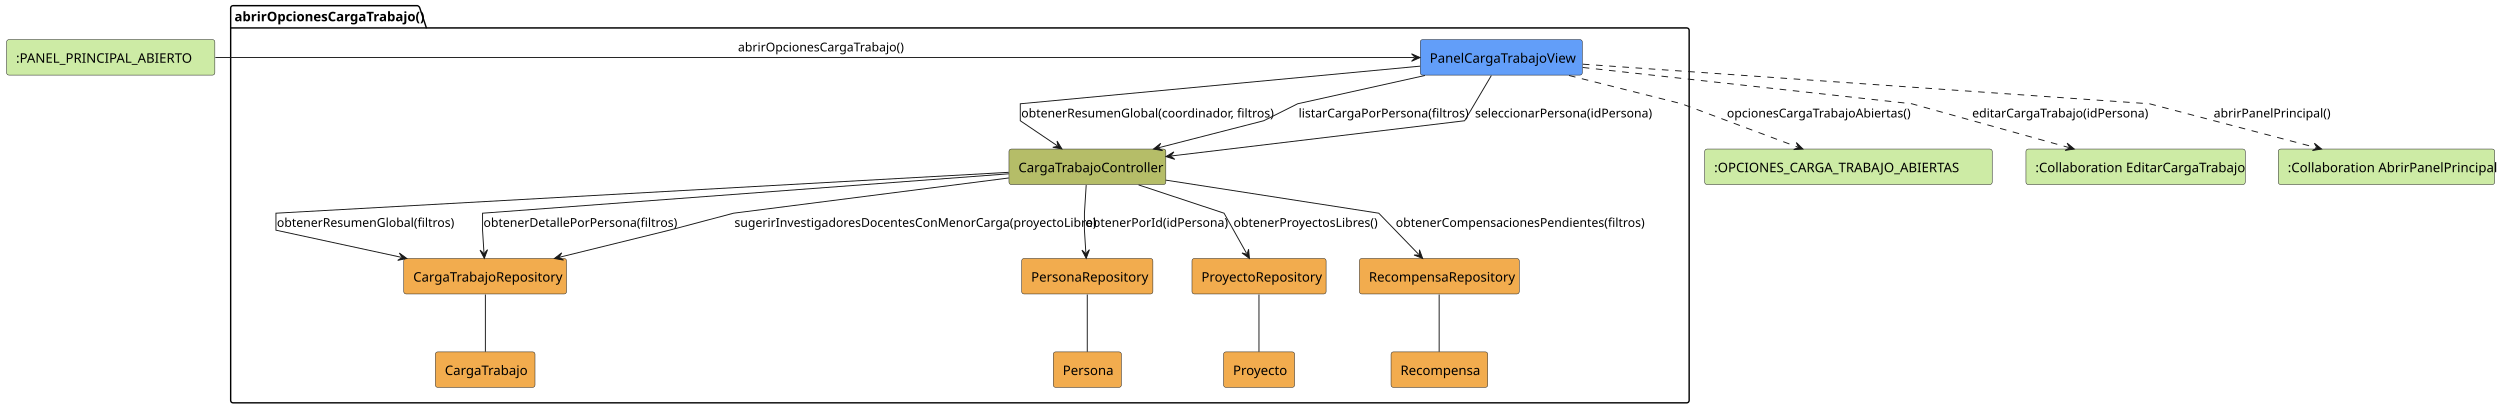
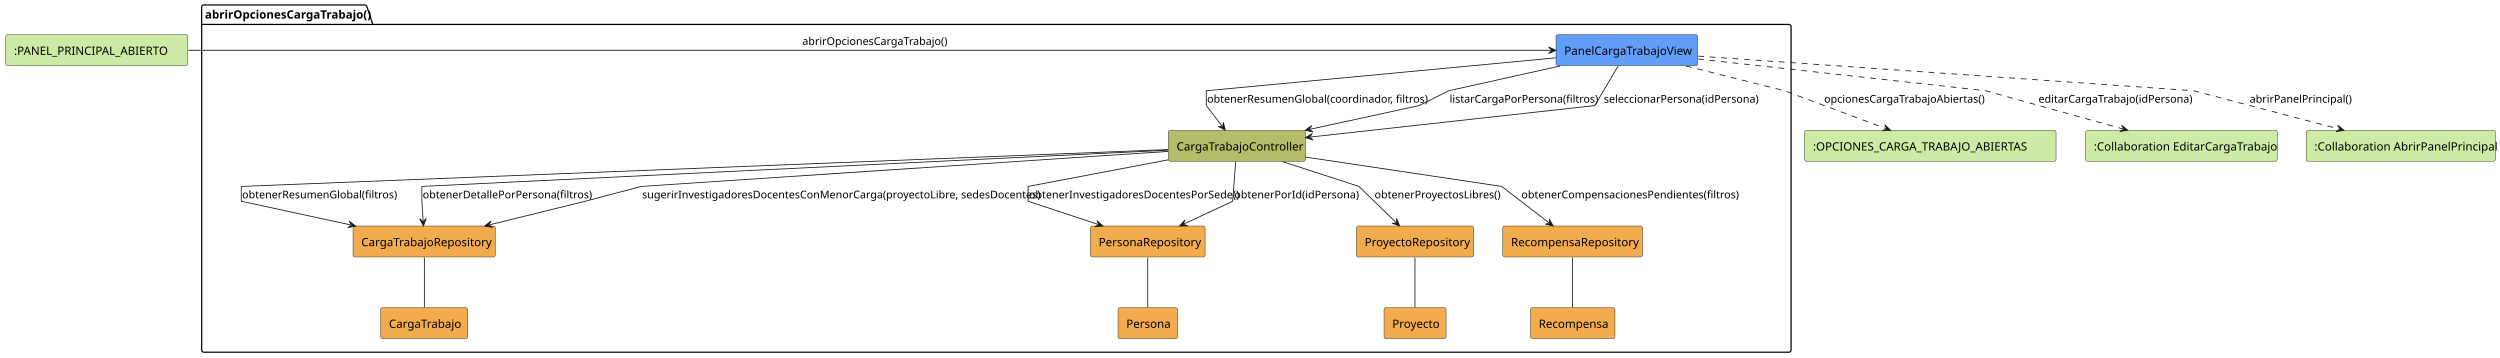
- <svg xmlns="http://www.w3.org/2000/svg" contentStyleType="text/css" height="434px" preserveAspectRatio="none" style="width:2650px;height:434px;background:#FFFFFF;" version="1.1" viewBox="0 0 2650 434" width="2650px" zoomAndPan="magnify">
+ <svg xmlns="http://www.w3.org/2000/svg" contentStyleType="text/css" height="434px" preserveAspectRatio="none" style="width:3031px;height:434px;background:#FFFFFF;" version="1.1" viewBox="0 0 3031 434" width="3031px" zoomAndPan="magnify">
  <defs />
  <g>
    <g id="cluster_abrirOpcionesCargaTrabajo">
-       <path d="M247,6 L442.489,6 A3.75,3.75 0 0 1 444.989,8.5 L451.989,29.609 L1788,29.609 A2.5,2.5 0 0 1 1790.5,32.109 L1790.5,424.5 A2.5,2.5 0 0 1 1788,427 L247,427 A2.5,2.5 0 0 1 244.5,424.5 L244.5,8.5 A2.5,2.5 0 0 1 247,6 " fill="none" style="stroke:#000000;stroke-width:1.5;" />
+       <path d="M247,6 L442.489,6 A3.75,3.75 0 0 1 444.989,8.5 L451.989,29.609 L2169,29.609 A2.5,2.5 0 0 1 2171.5,32.109 L2171.5,424.5 A2.5,2.5 0 0 1 2169,427 L247,427 A2.5,2.5 0 0 1 244.5,424.5 L244.5,8.5 A2.5,2.5 0 0 1 247,6 " fill="none" style="stroke:#000000;stroke-width:1.5;" />
      <line style="stroke:#000000;stroke-width:1.5;" x1="244.5" x2="451.989" y1="29.609" y2="29.609" />
      <text fill="#000000" font-family="sans-serif" font-size="14" font-weight="bold" lengthAdjust="spacing" textLength="194.489" x="248.5" y="22.533">abrirOpcionesCargaTrabajo()</text>
    </g>
    <g id="elem_PanelCargaTrabajoView">
-       <rect fill="#629EF9" height="37.609" rx="2.5" ry="2.5" style="stroke:#181818;stroke-width:0.5;" width="171.751" x="1505.5" y="42" />
-       <text fill="#000000" font-family="sans-serif" font-size="14" lengthAdjust="spacing" textLength="151.751" x="1515.5" y="66.533">PanelCargaTrabajoView</text>
+       <rect fill="#629EF9" height="37.609" rx="2.5" ry="2.5" style="stroke:#181818;stroke-width:0.5;" width="171.751" x="1886.5" y="42" />
+       <text fill="#000000" font-family="sans-serif" font-size="14" lengthAdjust="spacing" textLength="151.751" x="1896.5" y="66.533">PanelCargaTrabajoView</text>
    </g>
    <g id="elem_CargaTrabajoController">
-       <rect fill="#B5BD68" height="37.609" rx="2.5" ry="2.5" style="stroke:#181818;stroke-width:0.5;" width="166.289" x="1069.5" y="158" />
-       <text fill="#000000" font-family="sans-serif" font-size="14" lengthAdjust="spacing" textLength="146.289" x="1079.5" y="182.533">CargaTrabajoController</text>
+       <rect fill="#B5BD68" height="37.609" rx="2.5" ry="2.5" style="stroke:#181818;stroke-width:0.5;" width="166.289" x="1416.5" y="158" />
+       <text fill="#000000" font-family="sans-serif" font-size="14" lengthAdjust="spacing" textLength="146.289" x="1426.5" y="182.533">CargaTrabajoController</text>
    </g>
    <g id="elem_CargaTrabajoRepository">
      <rect fill="#F2AC4E" height="37.609" rx="2.5" ry="2.5" style="stroke:#181818;stroke-width:0.5;" width="172.517" x="428" y="274" />
      <text fill="#000000" font-family="sans-serif" font-size="14" lengthAdjust="spacing" textLength="152.517" x="438" y="298.533">CargaTrabajoRepository</text>
    </g>
    <g id="elem_PersonaRepository">
-       <rect fill="#F2AC4E" height="37.609" rx="2.5" ry="2.5" style="stroke:#181818;stroke-width:0.5;" width="139.061" x="1083" y="274" />
-       <text fill="#000000" font-family="sans-serif" font-size="14" lengthAdjust="spacing" textLength="119.061" x="1093" y="298.533">PersonaRepository</text>
+       <rect fill="#F2AC4E" height="37.609" rx="2.5" ry="2.5" style="stroke:#181818;stroke-width:0.5;" width="139.061" x="1322" y="274" />
+       <text fill="#000000" font-family="sans-serif" font-size="14" lengthAdjust="spacing" textLength="119.061" x="1332" y="298.533">PersonaRepository</text>
    </g>
    <g id="elem_ProyectoRepository">
-       <rect fill="#F2AC4E" height="37.609" rx="2.5" ry="2.5" style="stroke:#181818;stroke-width:0.5;" width="142.165" x="1263.5" y="274" />
-       <text fill="#000000" font-family="sans-serif" font-size="14" lengthAdjust="spacing" textLength="122.165" x="1273.5" y="298.533">ProyectoRepository</text>
+       <rect fill="#F2AC4E" height="37.609" rx="2.5" ry="2.5" style="stroke:#181818;stroke-width:0.5;" width="142.165" x="1644.5" y="274" />
+       <text fill="#000000" font-family="sans-serif" font-size="14" lengthAdjust="spacing" textLength="122.165" x="1654.5" y="298.533">ProyectoRepository</text>
    </g>
    <g id="elem_RecompensaRepository">
-       <rect fill="#F2AC4E" height="37.609" rx="2.5" ry="2.5" style="stroke:#181818;stroke-width:0.5;" width="169.406" x="1441" y="274" />
-       <text fill="#000000" font-family="sans-serif" font-size="14" lengthAdjust="spacing" textLength="149.406" x="1451" y="298.533">RecompensaRepository</text>
+       <rect fill="#F2AC4E" height="37.609" rx="2.5" ry="2.5" style="stroke:#181818;stroke-width:0.5;" width="169.406" x="1822" y="274" />
+       <text fill="#000000" font-family="sans-serif" font-size="14" lengthAdjust="spacing" textLength="149.406" x="1832" y="298.533">RecompensaRepository</text>
    </g>
    <g id="elem_CargaTrabajo">
      <rect fill="#F2AC4E" height="37.609" rx="2.5" ry="2.5" style="stroke:#181818;stroke-width:0.5;" width="105.6" x="461.5" y="373" />
      <text fill="#000000" font-family="sans-serif" font-size="14" lengthAdjust="spacing" textLength="85.6" x="471.5" y="397.533">CargaTrabajo</text>
    </g>
    <g id="elem_Persona">
-       <rect fill="#F2AC4E" height="37.609" rx="2.5" ry="2.5" style="stroke:#181818;stroke-width:0.5;" width="72.144" x="1116.5" y="373" />
-       <text fill="#000000" font-family="sans-serif" font-size="14" lengthAdjust="spacing" textLength="52.145" x="1126.5" y="397.533">Persona</text>
+       <rect fill="#F2AC4E" height="37.609" rx="2.5" ry="2.5" style="stroke:#181818;stroke-width:0.5;" width="72.144" x="1355.5" y="373" />
+       <text fill="#000000" font-family="sans-serif" font-size="14" lengthAdjust="spacing" textLength="52.145" x="1365.5" y="397.533">Persona</text>
    </g>
    <g id="elem_Proyecto">
-       <rect fill="#F2AC4E" height="37.609" rx="2.5" ry="2.5" style="stroke:#181818;stroke-width:0.5;" width="75.248" x="1297" y="373" />
-       <text fill="#000000" font-family="sans-serif" font-size="14" lengthAdjust="spacing" textLength="55.248" x="1307" y="397.533">Proyecto</text>
+       <rect fill="#F2AC4E" height="37.609" rx="2.5" ry="2.5" style="stroke:#181818;stroke-width:0.5;" width="75.248" x="1678" y="373" />
+       <text fill="#000000" font-family="sans-serif" font-size="14" lengthAdjust="spacing" textLength="55.248" x="1688" y="397.533">Proyecto</text>
    </g>
    <g id="elem_Recompensa">
-       <rect fill="#F2AC4E" height="37.609" rx="2.5" ry="2.5" style="stroke:#181818;stroke-width:0.5;" width="102.489" x="1474.5" y="373" />
-       <text fill="#000000" font-family="sans-serif" font-size="14" lengthAdjust="spacing" textLength="82.489" x="1484.5" y="397.533">Recompensa</text>
+       <rect fill="#F2AC4E" height="37.609" rx="2.5" ry="2.5" style="stroke:#181818;stroke-width:0.5;" width="102.489" x="1855.5" y="373" />
+       <text fill="#000000" font-family="sans-serif" font-size="14" lengthAdjust="spacing" textLength="82.489" x="1865.5" y="397.533">Recompensa</text>
    </g>
    <g id="elem_EstadoEntrada">
      <rect fill="#CDEBA5" height="37.609" rx="2.5" ry="2.5" style="stroke:#181818;stroke-width:0.5;" width="220.737" x="7" y="42" />
      <text fill="#000000" font-family="sans-serif" font-size="14" lengthAdjust="spacing" textLength="200.737" x="17" y="66.533">:PANEL_PRINCIPAL_ABIERTO</text>
    </g>
    <g id="elem_EstadoSalida">
-       <rect fill="#CDEBA5" height="37.609" rx="2.5" ry="2.5" style="stroke:#181818;stroke-width:0.5;" width="304.744" x="1807" y="158" />
-       <text fill="#000000" font-family="sans-serif" font-size="14" lengthAdjust="spacing" textLength="284.744" x="1817" y="182.533">:OPCIONES_CARGA_TRABAJO_ABIERTAS</text>
+       <rect fill="#CDEBA5" height="37.609" rx="2.5" ry="2.5" style="stroke:#181818;stroke-width:0.5;" width="304.744" x="2188" y="158" />
+       <text fill="#000000" font-family="sans-serif" font-size="14" lengthAdjust="spacing" textLength="284.744" x="2198" y="182.533">:OPCIONES_CARGA_TRABAJO_ABIERTAS</text>
    </g>
    <g id="elem_EditarCargaTrabajo">
-       <rect fill="#CDEBA5" height="37.609" rx="2.5" ry="2.5" style="stroke:#181818;stroke-width:0.5;" width="232.447" x="2147.5" y="158" />
-       <text fill="#000000" font-family="sans-serif" font-size="14" lengthAdjust="spacing" textLength="212.447" x="2157.5" y="182.533">:Collaboration EditarCargaTrabajo</text>
+       <rect fill="#CDEBA5" height="37.609" rx="2.5" ry="2.5" style="stroke:#181818;stroke-width:0.5;" width="232.447" x="2528.5" y="158" />
+       <text fill="#000000" font-family="sans-serif" font-size="14" lengthAdjust="spacing" textLength="212.447" x="2538.5" y="182.533">:Collaboration EditarCargaTrabajo</text>
    </g>
    <g id="elem_AbrirPanelPrincipal">
-       <rect fill="#CDEBA5" height="37.609" rx="2.5" ry="2.5" style="stroke:#181818;stroke-width:0.5;" width="229.33" x="2415" y="158" />
-       <text fill="#000000" font-family="sans-serif" font-size="14" lengthAdjust="spacing" textLength="209.33" x="2425" y="182.533">:Collaboration AbrirPanelPrincipal</text>
+       <rect fill="#CDEBA5" height="37.609" rx="2.5" ry="2.5" style="stroke:#181818;stroke-width:0.5;" width="229.33" x="2796" y="158" />
+       <text fill="#000000" font-family="sans-serif" font-size="14" lengthAdjust="spacing" textLength="209.33" x="2806" y="182.533">:Collaboration AbrirPanelPrincipal</text>
    </g>
    <g id="link_EstadoEntrada_PanelCargaTrabajoView">
-       <path d="M228.29,61 C510.49,61 1245.94,61 1499.23,61 " fill="none" id="EstadoEntrada-to-PanelCargaTrabajoView" style="stroke:#181818;stroke-width:1;" />
-       <polygon fill="#181818" points="1505.23,61,1496.23,57,1500.23,61,1496.23,65,1505.23,61" style="stroke:#181818;stroke-width:1;" />
-       <text fill="#000000" font-family="sans-serif" font-size="13" lengthAdjust="spacing" textLength="169.07" x="782.25" y="54.495">abrirOpcionesCargaTrabajo()</text>
+       <path d="M228.33,61 C567,61 1577.63,61 1880.47,61 " fill="none" id="EstadoEntrada-to-PanelCargaTrabajoView" style="stroke:#181818;stroke-width:1;" />
+       <polygon fill="#181818" points="1886.47,61,1877.47,57,1881.47,61,1877.47,65,1886.47,61" style="stroke:#181818;stroke-width:1;" />
+       <text fill="#000000" font-family="sans-serif" font-size="13" lengthAdjust="spacing" textLength="169.07" x="972.75" y="54.495">abrirOpcionesCargaTrabajo()</text>
    </g>
    <g id="link_PanelCargaTrabajoView_CargaTrabajoController">
-       <path d="M1505.27,70.12 C1359.85,83.8 1081.5,110 1081.5,110 C1081.5,110 1081.5,128 1081.5,128 C1081.5,128 1100.579,140.9 1120.689,154.49 " fill="none" id="PanelCargaTrabajoView-to-CargaTrabajoController" style="stroke:#181818;stroke-width:1;" />
-       <polygon fill="#181818" points="1125.66,157.85,1120.443,149.496,1121.517,155.05,1115.963,156.125,1125.66,157.85" style="stroke:#181818;stroke-width:1;" />
-       <text fill="#000000" font-family="sans-serif" font-size="13" lengthAdjust="spacing" textLength="252.903" x="1082.5" y="124.495">obtenerResumenGlobal(coordinador, filtros)</text>
+       <path d="M1886.27,70.12 C1740.85,83.8 1462.5,110 1462.5,110 C1462.5,110 1462.5,128 1462.5,128 C1462.5,128 1471.366,139.509 1481.846,153.099 " fill="none" id="PanelCargaTrabajoView-to-CargaTrabajoController" style="stroke:#181818;stroke-width:1;" />
+       <polygon fill="#181818" points="1485.51,157.85,1483.181,148.28,1482.457,153.891,1476.846,153.166,1485.51,157.85" style="stroke:#181818;stroke-width:1;" />
+       <text fill="#000000" font-family="sans-serif" font-size="13" lengthAdjust="spacing" textLength="252.903" x="1463.5" y="124.495">obtenerResumenGlobal(coordinador, filtros)</text>
    </g>
    <g id="link_PanelCargaTrabajoView_CargaTrabajoController">
-       <path d="M1510.46,80.01 C1449.16,93.63 1375.5,110 1375.5,110 C1375.5,110 1339.5,128 1339.5,128 C1339.5,128 1281.542,142.879 1228.472,156.499 " fill="none" id="PanelCargaTrabajoView-to-CargaTrabajoController-1" style="stroke:#181818;stroke-width:1;" />
-       <polygon fill="#181818" points="1222.66,157.99,1232.372,159.627,1227.503,156.747,1230.383,151.878,1222.66,157.99" style="stroke:#181818;stroke-width:1;" />
-       <text fill="#000000" font-family="sans-serif" font-size="13" lengthAdjust="spacing" textLength="171.222" x="1376.5" y="124.495">listarCargaPorPersona(filtros)</text>
+       <path d="M1891.46,80.01 C1830.16,93.63 1756.5,110 1756.5,110 C1756.5,110 1720.5,128 1720.5,128 C1720.5,128 1650.993,143.096 1588.283,156.716 " fill="none" id="PanelCargaTrabajoView-to-CargaTrabajoController-1" style="stroke:#181818;stroke-width:1;" />
+       <polygon fill="#181818" points="1582.42,157.99,1592.064,159.989,1587.306,156.929,1590.366,152.171,1582.42,157.99" style="stroke:#181818;stroke-width:1;" />
+       <text fill="#000000" font-family="sans-serif" font-size="13" lengthAdjust="spacing" textLength="171.222" x="1757.5" y="124.495">listarCargaPorPersona(filtros)</text>
    </g>
    <g id="link_PanelCargaTrabajoView_CargaTrabajoController">
-       <path d="M1580.84,80.03 C1569.3,99.58 1552.5,128 1552.5,128 C1552.5,128 1359.047,151.215 1241.827,165.285 " fill="none" id="PanelCargaTrabajoView-to-CargaTrabajoController-2" style="stroke:#181818;stroke-width:1;" />
-       <polygon fill="#181818" points="1235.87,166,1245.283,168.899,1240.834,165.404,1244.329,160.956,1235.87,166" style="stroke:#181818;stroke-width:1;" />
-       <text fill="#000000" font-family="sans-serif" font-size="13" lengthAdjust="spacing" textLength="181.372" x="1563.5" y="124.495">seleccionarPersona(idPersona)</text>
+       <path d="M1961.84,80.03 C1950.3,99.58 1933.5,128 1933.5,128 C1933.5,128 1714.654,152.2 1588.634,166.14 " fill="none" id="PanelCargaTrabajoView-to-CargaTrabajoController-2" style="stroke:#181818;stroke-width:1;" />
+       <polygon fill="#181818" points="1582.67,166.8,1592.055,169.786,1587.64,166.25,1591.176,161.835,1582.67,166.8" style="stroke:#181818;stroke-width:1;" />
+       <text fill="#000000" font-family="sans-serif" font-size="13" lengthAdjust="spacing" textLength="181.372" x="1944.5" y="124.495">seleccionarPersona(idPersona)</text>
    </g>
    <g id="link_CargaTrabajoController_CargaTrabajoRepository">
-       <path d="M1069.26,182.65 C853.43,194.69 292.5,226 292.5,226 C292.5,226 292.5,244 292.5,244 C292.5,244 362.346,259.102 425.336,272.722 " fill="none" id="CargaTrabajoController-to-CargaTrabajoRepository" style="stroke:#181818;stroke-width:1;" />
+       <path d="M1416.06,181.32 C1142.85,192.18 292.5,226 292.5,226 C292.5,226 292.5,244 292.5,244 C292.5,244 362.346,259.102 425.336,272.722 " fill="none" id="CargaTrabajoController-to-CargaTrabajoRepository" style="stroke:#181818;stroke-width:1;" />
      <polygon fill="#181818" points="431.2,273.99,423.249,268.178,426.313,272.933,421.558,275.998,431.2,273.99" style="stroke:#181818;stroke-width:1;" />
      <text fill="#000000" font-family="sans-serif" font-size="13" lengthAdjust="spacing" textLength="177.023" x="293.5" y="240.495">obtenerResumenGlobal(filtros)</text>
    </g>
    <g id="link_CargaTrabajoController_CargaTrabajoRepository">
-       <path d="M1069.36,184.23 C895.92,197.21 511.5,226 511.5,226 C511.5,226 511.5,244 511.5,244 C511.5,244 512.145,254.272 512.995,267.862 " fill="none" id="CargaTrabajoController-to-CargaTrabajoRepository-1" style="stroke:#181818;stroke-width:1;" />
+       <path d="M1416.12,182.05 C1177.92,193.62 511.5,226 511.5,226 C511.5,226 511.5,244 511.5,244 C511.5,244 512.145,254.272 512.995,267.862 " fill="none" id="CargaTrabajoController-to-CargaTrabajoRepository-1" style="stroke:#181818;stroke-width:1;" />
      <polygon fill="#181818" points="513.37,273.85,516.8,264.618,513.058,268.86,508.816,265.117,513.37,273.85" style="stroke:#181818;stroke-width:1;" />
      <text fill="#000000" font-family="sans-serif" font-size="13" lengthAdjust="spacing" textLength="192.924" x="512.5" y="240.495">obtenerDetallePorPersona(filtros)</text>
    </g>
    <g id="link_CargaTrabajoController_CargaTrabajoRepository">
-       <path d="M1069.28,188.65 C958.8,202.79 777.5,226 777.5,226 C777.5,226 709.5,244 709.5,244 C709.5,244 648.826,258.936 593.496,272.556 " fill="none" id="CargaTrabajoController-to-CargaTrabajoRepository-2" style="stroke:#181818;stroke-width:1;" />
+       <path d="M1416.33,183.53 C1226.48,196.15 777.5,226 777.5,226 C777.5,226 709.5,244 709.5,244 C709.5,244 648.826,258.936 593.496,272.556 " fill="none" id="CargaTrabajoController-to-CargaTrabajoRepository-2" style="stroke:#181818;stroke-width:1;" />
      <polygon fill="#181818" points="587.67,273.99,597.365,275.723,592.525,272.795,595.453,267.955,587.67,273.99" style="stroke:#181818;stroke-width:1;" />
-       <text fill="#000000" font-family="sans-serif" font-size="13" lengthAdjust="spacing" textLength="362.737" x="778.5" y="240.495">sugerirInvestigadoresDocentesConMenorCarga(proyectoLibre)</text>
+       <text fill="#000000" font-family="sans-serif" font-size="13" lengthAdjust="spacing" textLength="459.57" x="778.5" y="240.495">sugerirInvestigadoresDocentesConMenorCarga(proyectoLibre, sedesDocentes)</text>
    </g>
    <g id="link_CargaTrabajoController_ProyectoRepository">
-       <path d="M1206.91,196.01 C1248.05,209.63 1297.5,226 1297.5,226 C1297.5,226 1310.496,249.186 1321.456,268.736 " fill="none" id="CargaTrabajoController-to-ProyectoRepository" style="stroke:#181818;stroke-width:1;" />
-       <polygon fill="#181818" points="1324.39,273.97,1323.478,264.163,1321.945,269.609,1316.5,268.075,1324.39,273.97" style="stroke:#181818;stroke-width:1;" />
-       <text fill="#000000" font-family="sans-serif" font-size="13" lengthAdjust="spacing" textLength="145.958" x="1307.5" y="240.495">obtenerProyectosLibres()</text>
+       <path d="M1555.03,196.01 C1597.03,209.63 1647.5,226 1647.5,226 C1647.5,226 1672.486,250.24 1692.616,269.79 " fill="none" id="CargaTrabajoController-to-ProyectoRepository" style="stroke:#181818;stroke-width:1;" />
+       <polygon fill="#181818" points="1696.92,273.97,1693.251,264.83,1693.333,270.486,1687.677,270.569,1696.92,273.97" style="stroke:#181818;stroke-width:1;" />
+       <text fill="#000000" font-family="sans-serif" font-size="13" lengthAdjust="spacing" textLength="145.958" x="1666.5" y="240.495">obtenerProyectosLibres()</text>
+     </g>
+     <g id="link_CargaTrabajoController_PersonaRepository">
+       <path d="M1416.31,193.78 C1342.57,207.77 1246.5,226 1246.5,226 C1246.5,226 1246.5,244 1246.5,244 C1246.5,244 1290.254,258.484 1331.394,272.104 " fill="none" id="CargaTrabajoController-to-PersonaRepository" style="stroke:#181818;stroke-width:1;" />
+       <polygon fill="#181818" points="1337.09,273.99,1329.803,267.364,1332.343,272.419,1327.289,274.959,1337.09,273.99" style="stroke:#181818;stroke-width:1;" />
+       <text fill="#000000" font-family="sans-serif" font-size="13" lengthAdjust="spacing" textLength="242.81" x="1247.5" y="240.495">obtenerInvestigadoresDocentesPorSede()</text>
+     </g>
+     <g id="link_CargaTrabajoController_PersonaRepository">
+       <path d="M1498.13,196.03 C1496.65,215.58 1494.5,244 1494.5,244 C1494.5,244 1464.808,257.835 1435.588,271.455 " fill="none" id="CargaTrabajoController-to-PersonaRepository-1" style="stroke:#181818;stroke-width:1;" />
+       <polygon fill="#181818" points="1430.15,273.99,1439.997,273.813,1434.682,271.878,1436.617,266.562,1430.15,273.99" style="stroke:#181818;stroke-width:1;" />
+       <text fill="#000000" font-family="sans-serif" font-size="13" lengthAdjust="spacing" textLength="142.359" x="1496.5" y="240.495">obtenerPorId(idPersona)</text>
    </g>
    <g id="link_CargaTrabajoController_RecompensaRepository">
-       <path d="M1235.71,190.93 C1327.23,205.14 1461.5,226 1461.5,226 C1461.5,226 1484.884,250.112 1503.834,269.662 " fill="none" id="CargaTrabajoController-to-RecompensaRepository" style="stroke:#181818;stroke-width:1;" />
-       <polygon fill="#181818" points="1508.01,273.97,1504.618,264.724,1504.53,270.38,1498.874,270.292,1508.01,273.97" style="stroke:#181818;stroke-width:1;" />
-       <text fill="#000000" font-family="sans-serif" font-size="13" lengthAdjust="spacing" textLength="249.304" x="1479.5" y="240.495">obtenerCompensacionesPendientes(filtros)</text>
-     </g>
-     <g id="link_CargaTrabajoController_PersonaRepository">
-       <path d="M1151.37,196.15 C1150.52,209.74 1149.5,226 1149.5,226 C1149.5,226 1149.5,244 1149.5,244 C1149.5,244 1150.146,254.272 1150.995,267.862 " fill="none" id="CargaTrabajoController-to-PersonaRepository" style="stroke:#181818;stroke-width:1;" />
-       <polygon fill="#181818" points="1151.37,273.85,1154.8,264.618,1151.058,268.86,1146.816,265.117,1151.37,273.85" style="stroke:#181818;stroke-width:1;" />
-       <text fill="#000000" font-family="sans-serif" font-size="13" lengthAdjust="spacing" textLength="142.359" x="1150.5" y="240.495">obtenerPorId(idPersona)</text>
+       <path d="M1582.58,190.42 C1677.69,204.65 1820.5,226 1820.5,226 C1820.5,226 1852.781,250.766 1878.241,270.316 " fill="none" id="CargaTrabajoController-to-RecompensaRepository" style="stroke:#181818;stroke-width:1;" />
+       <polygon fill="#181818" points="1883,273.97,1878.298,265.316,1879.034,270.925,1873.426,271.661,1883,273.97" style="stroke:#181818;stroke-width:1;" />
+       <text fill="#000000" font-family="sans-serif" font-size="13" lengthAdjust="spacing" textLength="249.304" x="1844.5" y="240.495">obtenerCompensacionesPendientes(filtros)</text>
    </g>
    <g id="link_CargaTrabajoRepository_CargaTrabajo">
      <path d="M514.5,312.24 C514.5,329.59 514.5,355.52 514.5,372.84 " fill="none" id="CargaTrabajoRepository-CargaTrabajo" style="stroke:#181818;stroke-width:1;" />
    </g>
    <g id="link_PersonaRepository_Persona">
-       <path d="M1152.5,312.24 C1152.5,329.59 1152.5,355.52 1152.5,372.84 " fill="none" id="PersonaRepository-Persona" style="stroke:#181818;stroke-width:1;" />
+       <path d="M1391.5,312.24 C1391.5,329.59 1391.5,355.52 1391.5,372.84 " fill="none" id="PersonaRepository-Persona" style="stroke:#181818;stroke-width:1;" />
    </g>
    <g id="link_ProyectoRepository_Proyecto">
-       <path d="M1334.5,312.24 C1334.5,329.59 1334.5,355.52 1334.5,372.84 " fill="none" id="ProyectoRepository-Proyecto" style="stroke:#181818;stroke-width:1;" />
+       <path d="M1715.5,312.24 C1715.5,329.59 1715.5,355.52 1715.5,372.84 " fill="none" id="ProyectoRepository-Proyecto" style="stroke:#181818;stroke-width:1;" />
    </g>
    <g id="link_RecompensaRepository_Recompensa">
-       <path d="M1525.5,312.24 C1525.5,329.59 1525.5,355.52 1525.5,372.84 " fill="none" id="RecompensaRepository-Recompensa" style="stroke:#181818;stroke-width:1;" />
+       <path d="M1906.5,312.24 C1906.5,329.59 1906.5,355.52 1906.5,372.84 " fill="none" id="RecompensaRepository-Recompensa" style="stroke:#181818;stroke-width:1;" />
    </g>
    <g id="link_PanelCargaTrabajoView_EstadoSalida">
-       <path d="M1663.16,80.01 C1717.36,93.63 1782.5,110 1782.5,110 C1782.5,110 1853.109,136.323 1905.508,155.873 " fill="none" id="PanelCargaTrabajoView-to-EstadoSalida" style="stroke:#181818;stroke-width:1;stroke-dasharray:7.0,7.0;" />
-       <polygon fill="#181818" points="1911.13,157.97,1904.096,151.076,1906.445,156.222,1901.3,158.572,1911.13,157.97" style="stroke:#181818;stroke-width:1;" />
-       <text fill="#000000" font-family="sans-serif" font-size="13" lengthAdjust="spacing" textLength="187.872" x="1830.5" y="124.495">opcionesCargaTrabajoAbiertas()</text>
+       <path d="M2044.16,80.01 C2098.36,93.63 2163.5,110 2163.5,110 C2163.5,110 2234.108,136.323 2286.508,155.873 " fill="none" id="PanelCargaTrabajoView-to-EstadoSalida" style="stroke:#181818;stroke-width:1;stroke-dasharray:7.0,7.0;" />
+       <polygon fill="#181818" points="2292.13,157.97,2285.096,151.076,2287.445,156.222,2282.3,158.572,2292.13,157.97" style="stroke:#181818;stroke-width:1;" />
+       <text fill="#000000" font-family="sans-serif" font-size="13" lengthAdjust="spacing" textLength="187.872" x="2211.5" y="124.495">opcionesCargaTrabajoAbiertas()</text>
    </g>
    <g id="link_PanelCargaTrabajoView_EditarCargaTrabajo">
-       <path d="M1677.7,71.51 C1804.52,85.51 2026.5,110 2026.5,110 C2026.5,110 2122.79,136.81 2192.96,156.36 " fill="none" id="PanelCargaTrabajoView-to-EditarCargaTrabajo" style="stroke:#181818;stroke-width:1;stroke-dasharray:7.0,7.0;" />
-       <polygon fill="#181818" points="2198.74,157.97,2191.144,151.701,2193.923,156.628,2188.997,159.408,2198.74,157.97" style="stroke:#181818;stroke-width:1;" />
-       <text fill="#000000" font-family="sans-serif" font-size="13" lengthAdjust="spacing" textLength="179.201" x="2090.5" y="124.495">editarCargaTrabajo(idPersona)</text>
+       <path d="M2058.7,71.51 C2185.52,85.51 2407.5,110 2407.5,110 C2407.5,110 2503.79,136.81 2573.96,156.36 " fill="none" id="PanelCargaTrabajoView-to-EditarCargaTrabajo" style="stroke:#181818;stroke-width:1;stroke-dasharray:7.0,7.0;" />
+       <polygon fill="#181818" points="2579.74,157.97,2572.144,151.701,2574.923,156.628,2569.997,159.408,2579.74,157.97" style="stroke:#181818;stroke-width:1;" />
+       <text fill="#000000" font-family="sans-serif" font-size="13" lengthAdjust="spacing" textLength="179.201" x="2471.5" y="124.495">editarCargaTrabajo(idPersona)</text>
    </g>
    <g id="link_PanelCargaTrabajoView_AbrirPanelPrincipal">
-       <path d="M1677.81,68.03 C1862.33,80.92 2278.5,110 2278.5,110 C2278.5,110 2380.798,136.893 2455.108,156.443 " fill="none" id="PanelCargaTrabajoView-to-AbrirPanelPrincipal" style="stroke:#181818;stroke-width:1;stroke-dasharray:7.0,7.0;" />
-       <polygon fill="#181818" points="2460.91,157.97,2453.224,151.812,2456.075,156.698,2451.189,159.548,2460.91,157.97" style="stroke:#181818;stroke-width:1;" />
-       <text fill="#000000" font-family="sans-serif" font-size="13" lengthAdjust="spacing" textLength="117.768" x="2346.5" y="124.495">abrirPanelPrincipal()</text>
+       <path d="M2058.81,68.03 C2243.33,80.92 2659.5,110 2659.5,110 C2659.5,110 2761.798,136.893 2836.108,156.443 " fill="none" id="PanelCargaTrabajoView-to-AbrirPanelPrincipal" style="stroke:#181818;stroke-width:1;stroke-dasharray:7.0,7.0;" />
+       <polygon fill="#181818" points="2841.91,157.97,2834.224,151.812,2837.075,156.698,2832.189,159.548,2841.91,157.97" style="stroke:#181818;stroke-width:1;" />
+       <text fill="#000000" font-family="sans-serif" font-size="13" lengthAdjust="spacing" textLength="117.768" x="2727.5" y="124.495">abrirPanelPrincipal()</text>
    </g>
  </g>
</svg>
